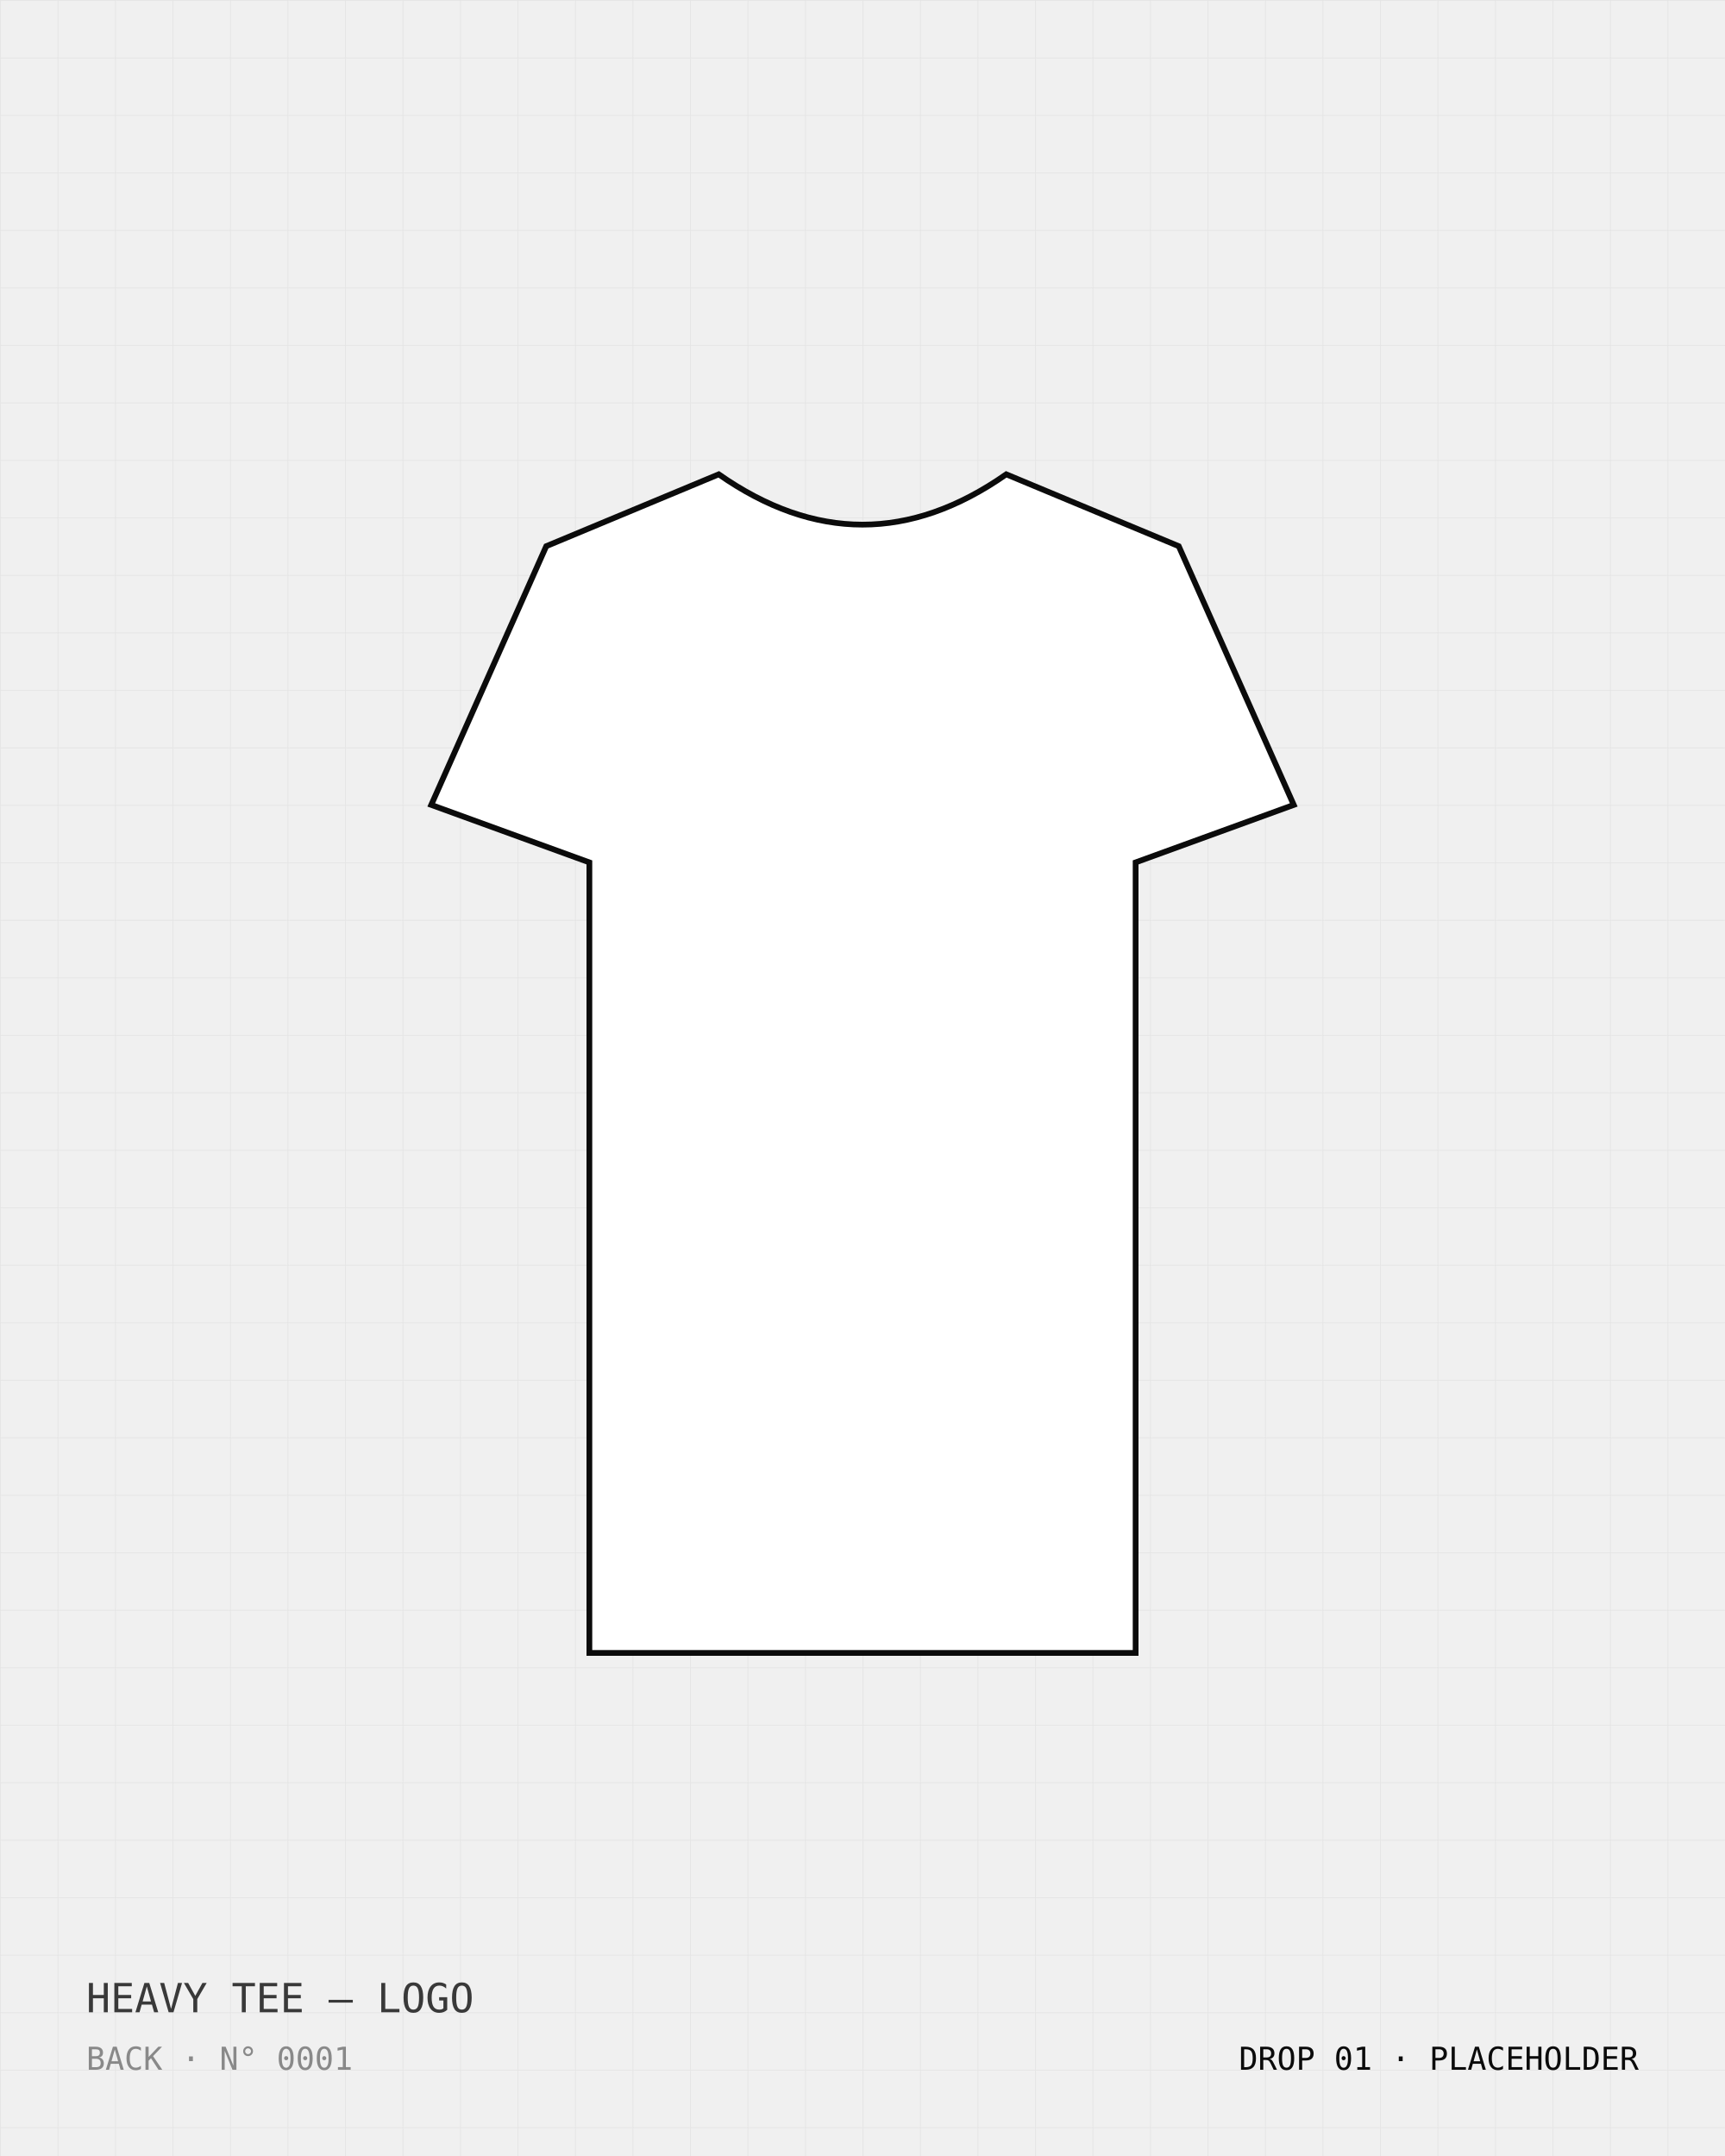
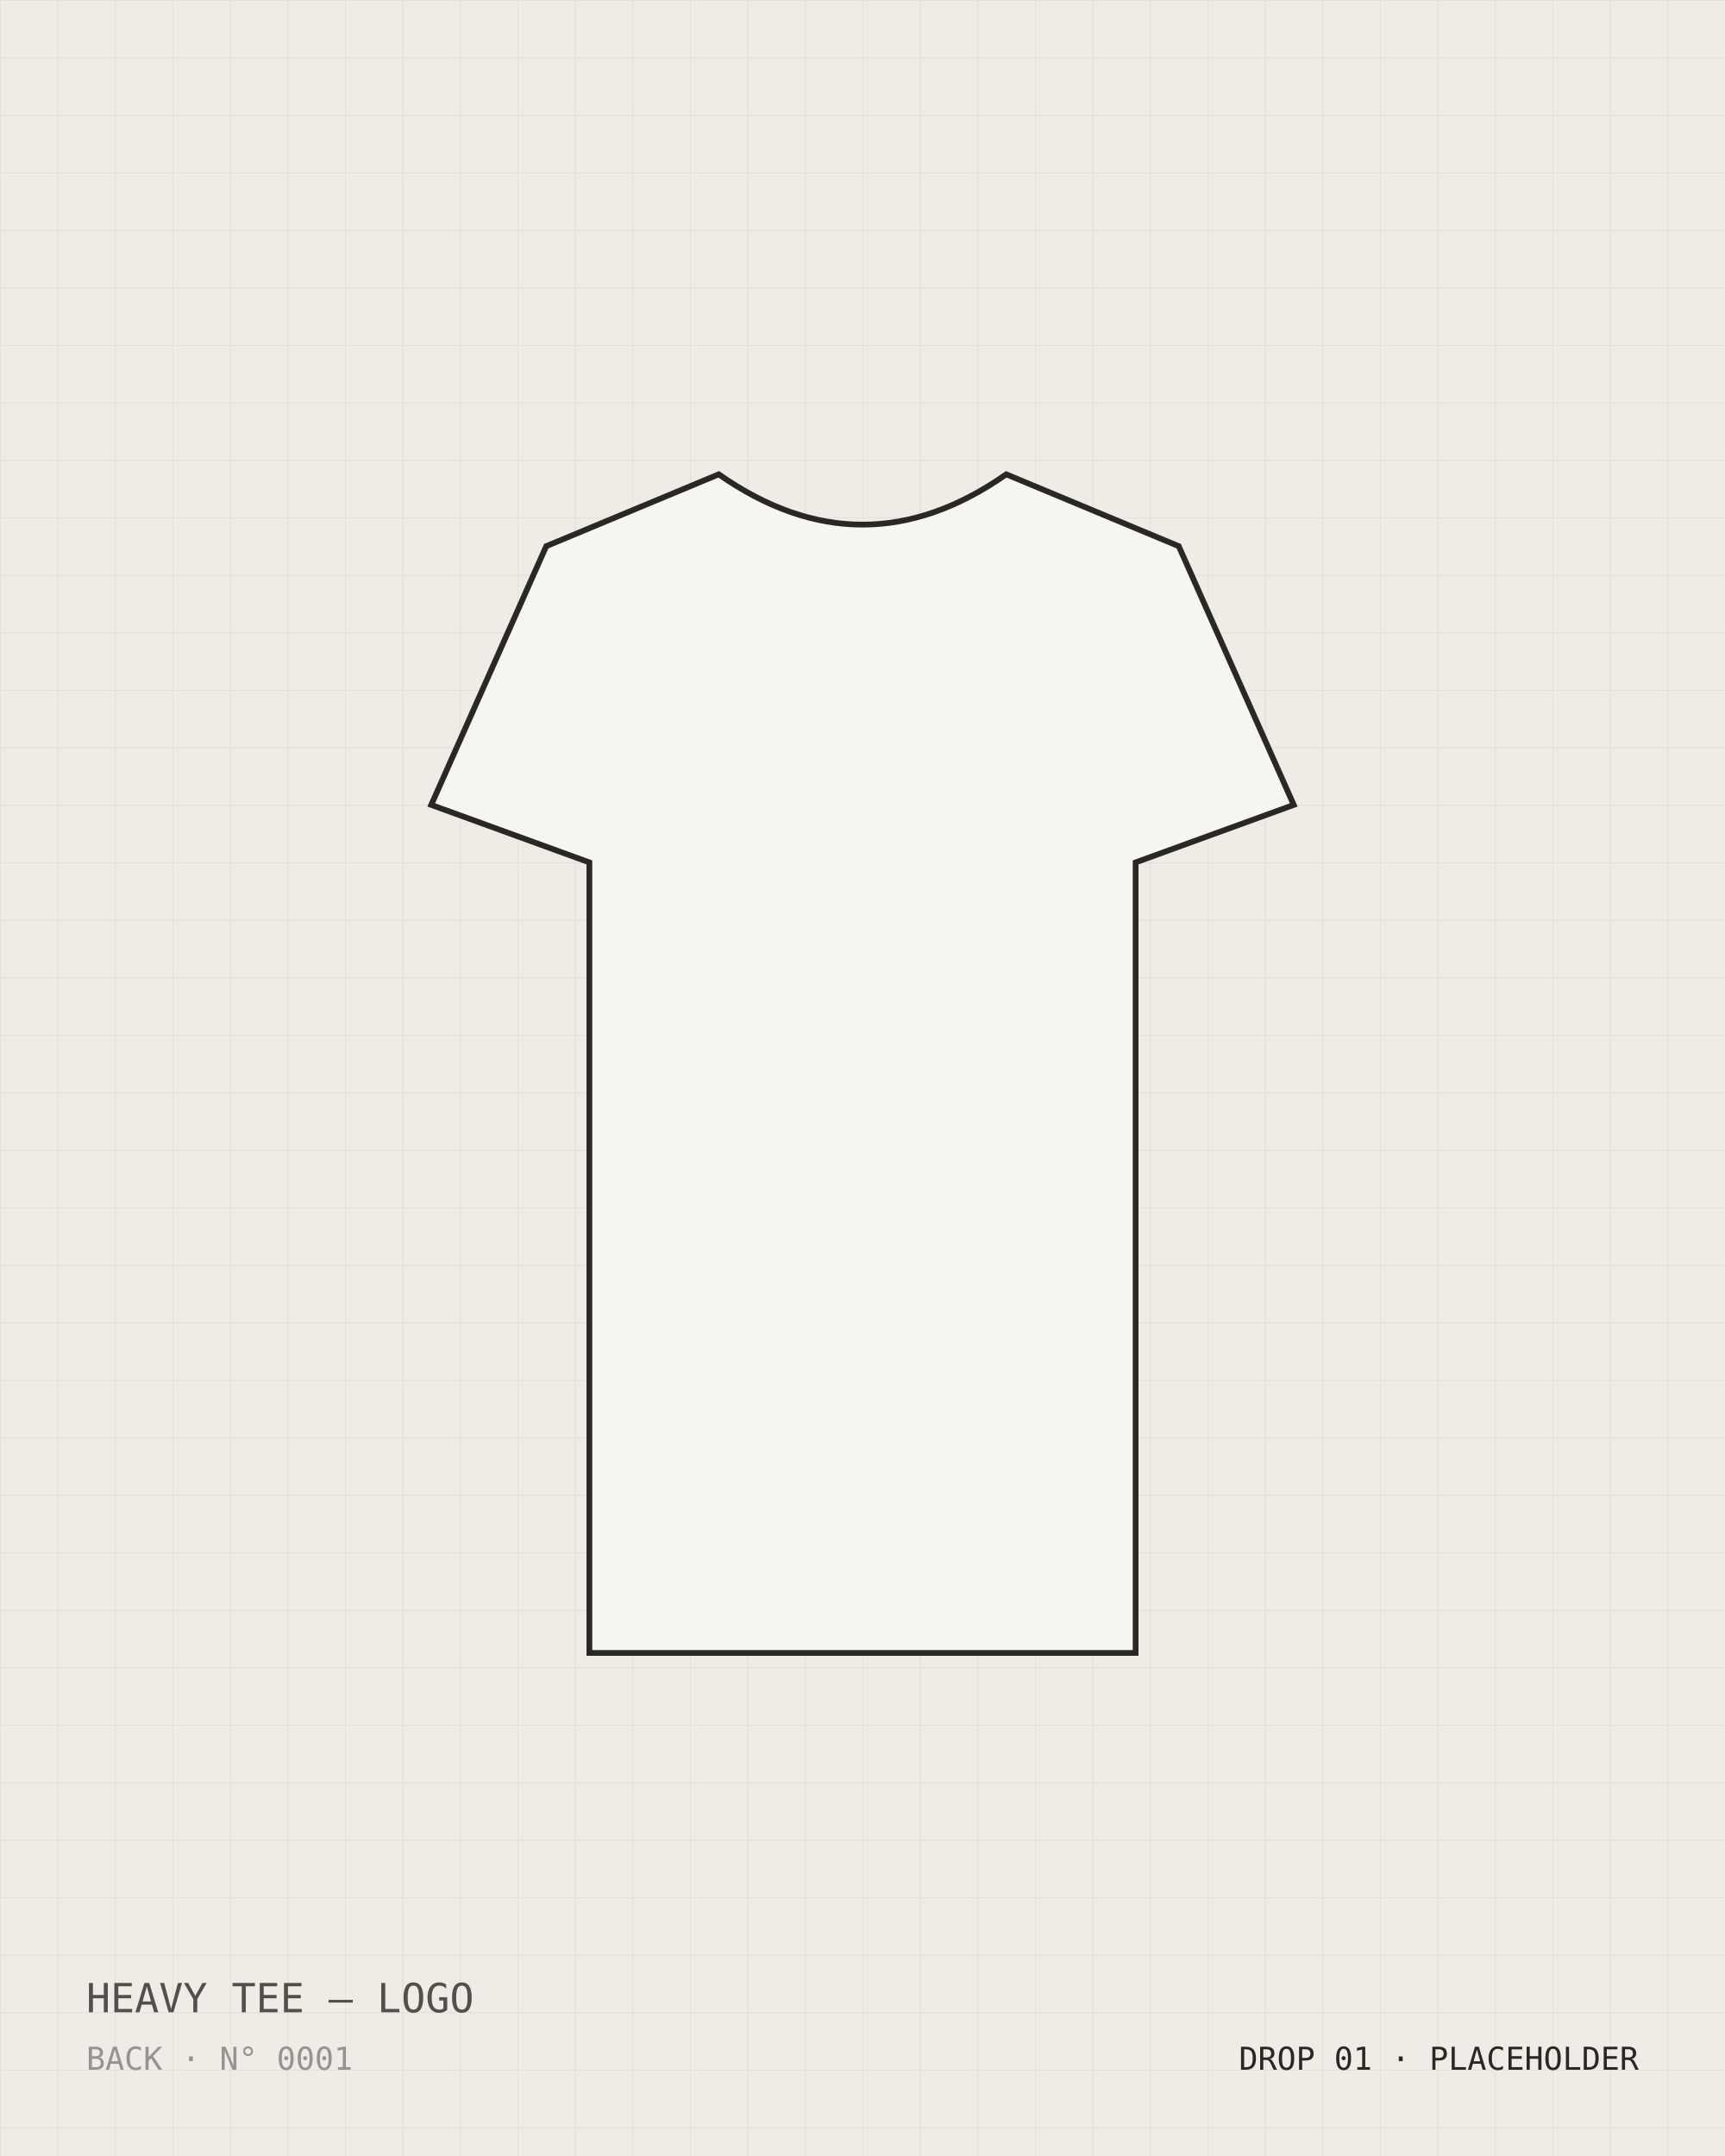
<svg xmlns="http://www.w3.org/2000/svg" width="1200" height="1500" viewBox="0 0 1200 1500">
  <defs>
    <pattern id="g" width="40" height="40" patternUnits="userSpaceOnUse">
-       <path d="M40 0H0V40" fill="none" stroke="#e4e4e4" stroke-width="1" />
+       <path d="M40 0H0V40" fill="none" stroke="#e2ded5" stroke-width="1" />
    </pattern>
  </defs>
-   <rect width="100%" height="100%" fill="#f0f0f0" />
+   <rect width="100%" height="100%" fill="#efece5" />
  <rect width="100%" height="100%" fill="url(#g)" />
-   <path d="M380 380 L500 330 Q600 400 700 330 L820 380 L900 560 L790 600 L790 1150 L410 1150 L410 600 L300 560 Z" fill="#ffffff" stroke="#0b0b0b" stroke-width="4" />
-   <text x="60" y="1400" font-family="ui-monospace, Menlo, monospace" font-size="28" fill="#0b0b0b" opacity="0.8">HEAVY TEE — LOGO</text>
-   <text x="60" y="1440" font-family="ui-monospace, Menlo, monospace" font-size="22" fill="#0b0b0b" opacity="0.45">BACK · N° 0001</text>
-   <text x="1140" y="1440" text-anchor="end" font-family="ui-monospace, Menlo, monospace" font-size="22" fill="#0b0b0b">DROP 01 · PLACEHOLDER</text>
+   <path d="M380 380 L500 330 Q600 400 700 330 L820 380 L900 560 L790 600 L790 1150 L410 1150 L410 600 L300 560 Z" fill="#f7f5f0" stroke="#2a2825" stroke-width="4" />
+   <text x="60" y="1400" font-family="ui-monospace, Menlo, monospace" font-size="28" fill="#2a2825" opacity="0.8">HEAVY TEE — LOGO</text>
+   <text x="60" y="1440" font-family="ui-monospace, Menlo, monospace" font-size="22" fill="#2a2825" opacity="0.45">BACK · N° 0001</text>
+   <text x="1140" y="1440" text-anchor="end" font-family="ui-monospace, Menlo, monospace" font-size="22" fill="#2a2825">DROP 01 · PLACEHOLDER</text>
</svg>
